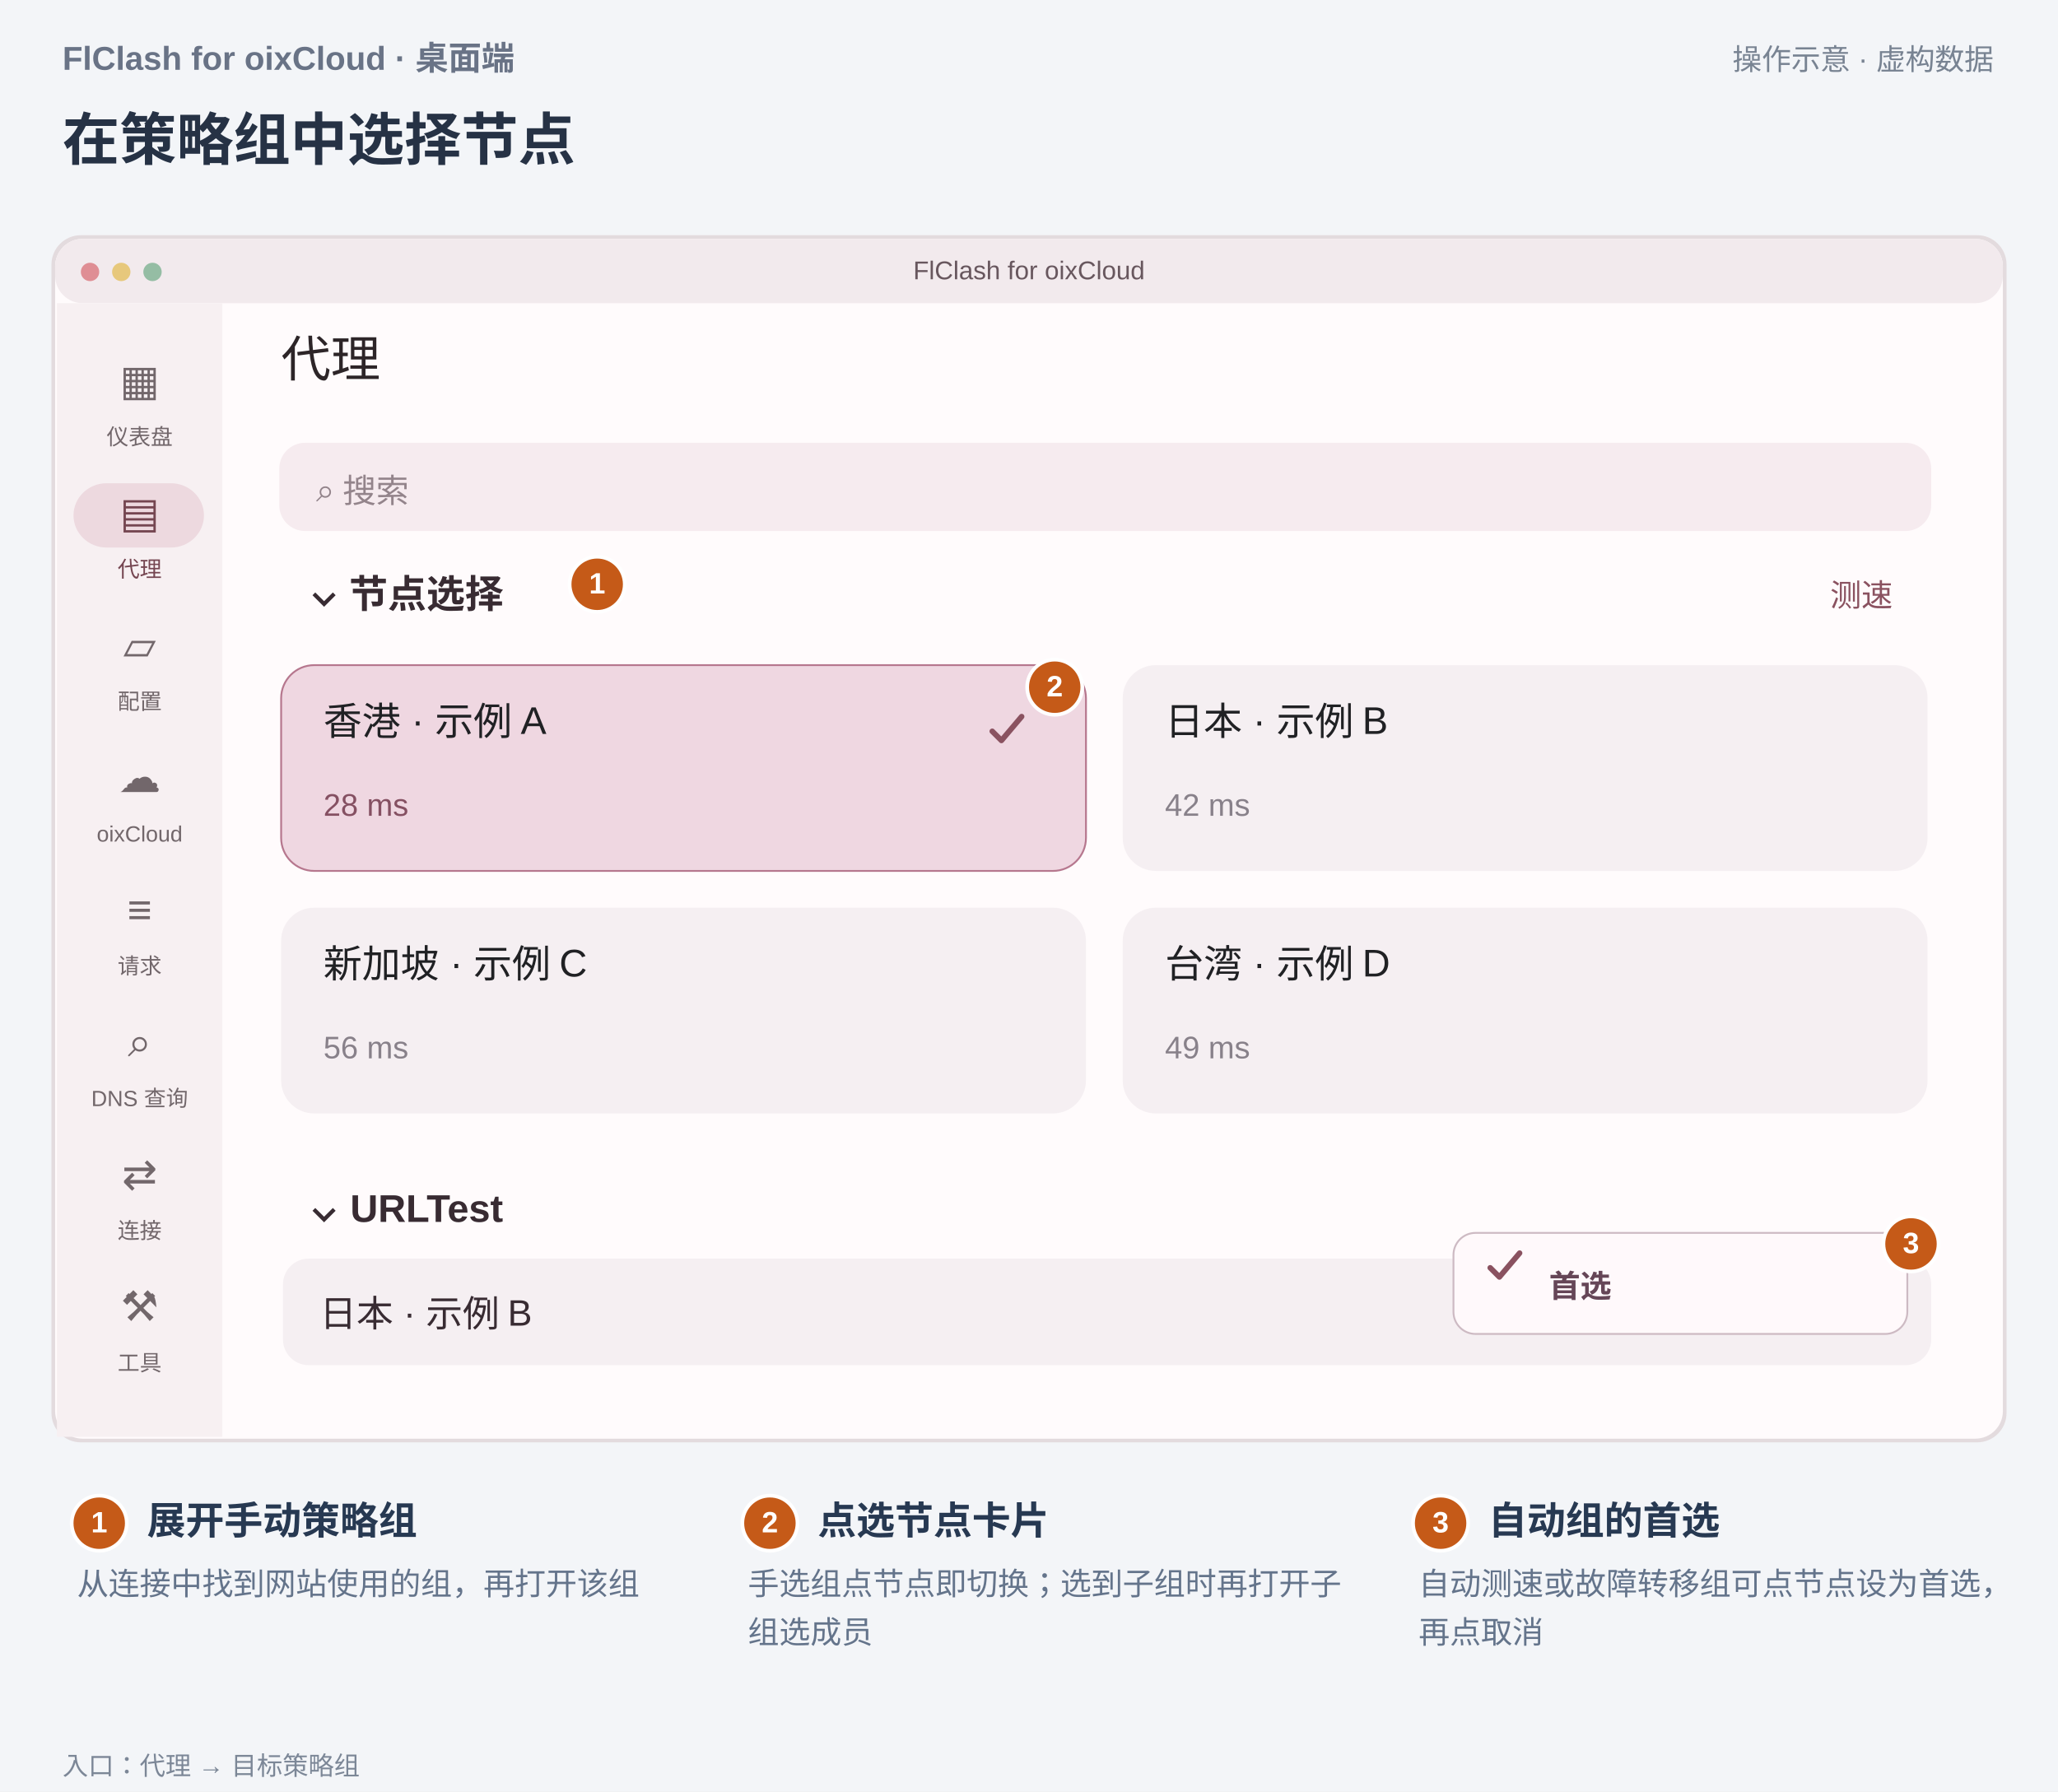
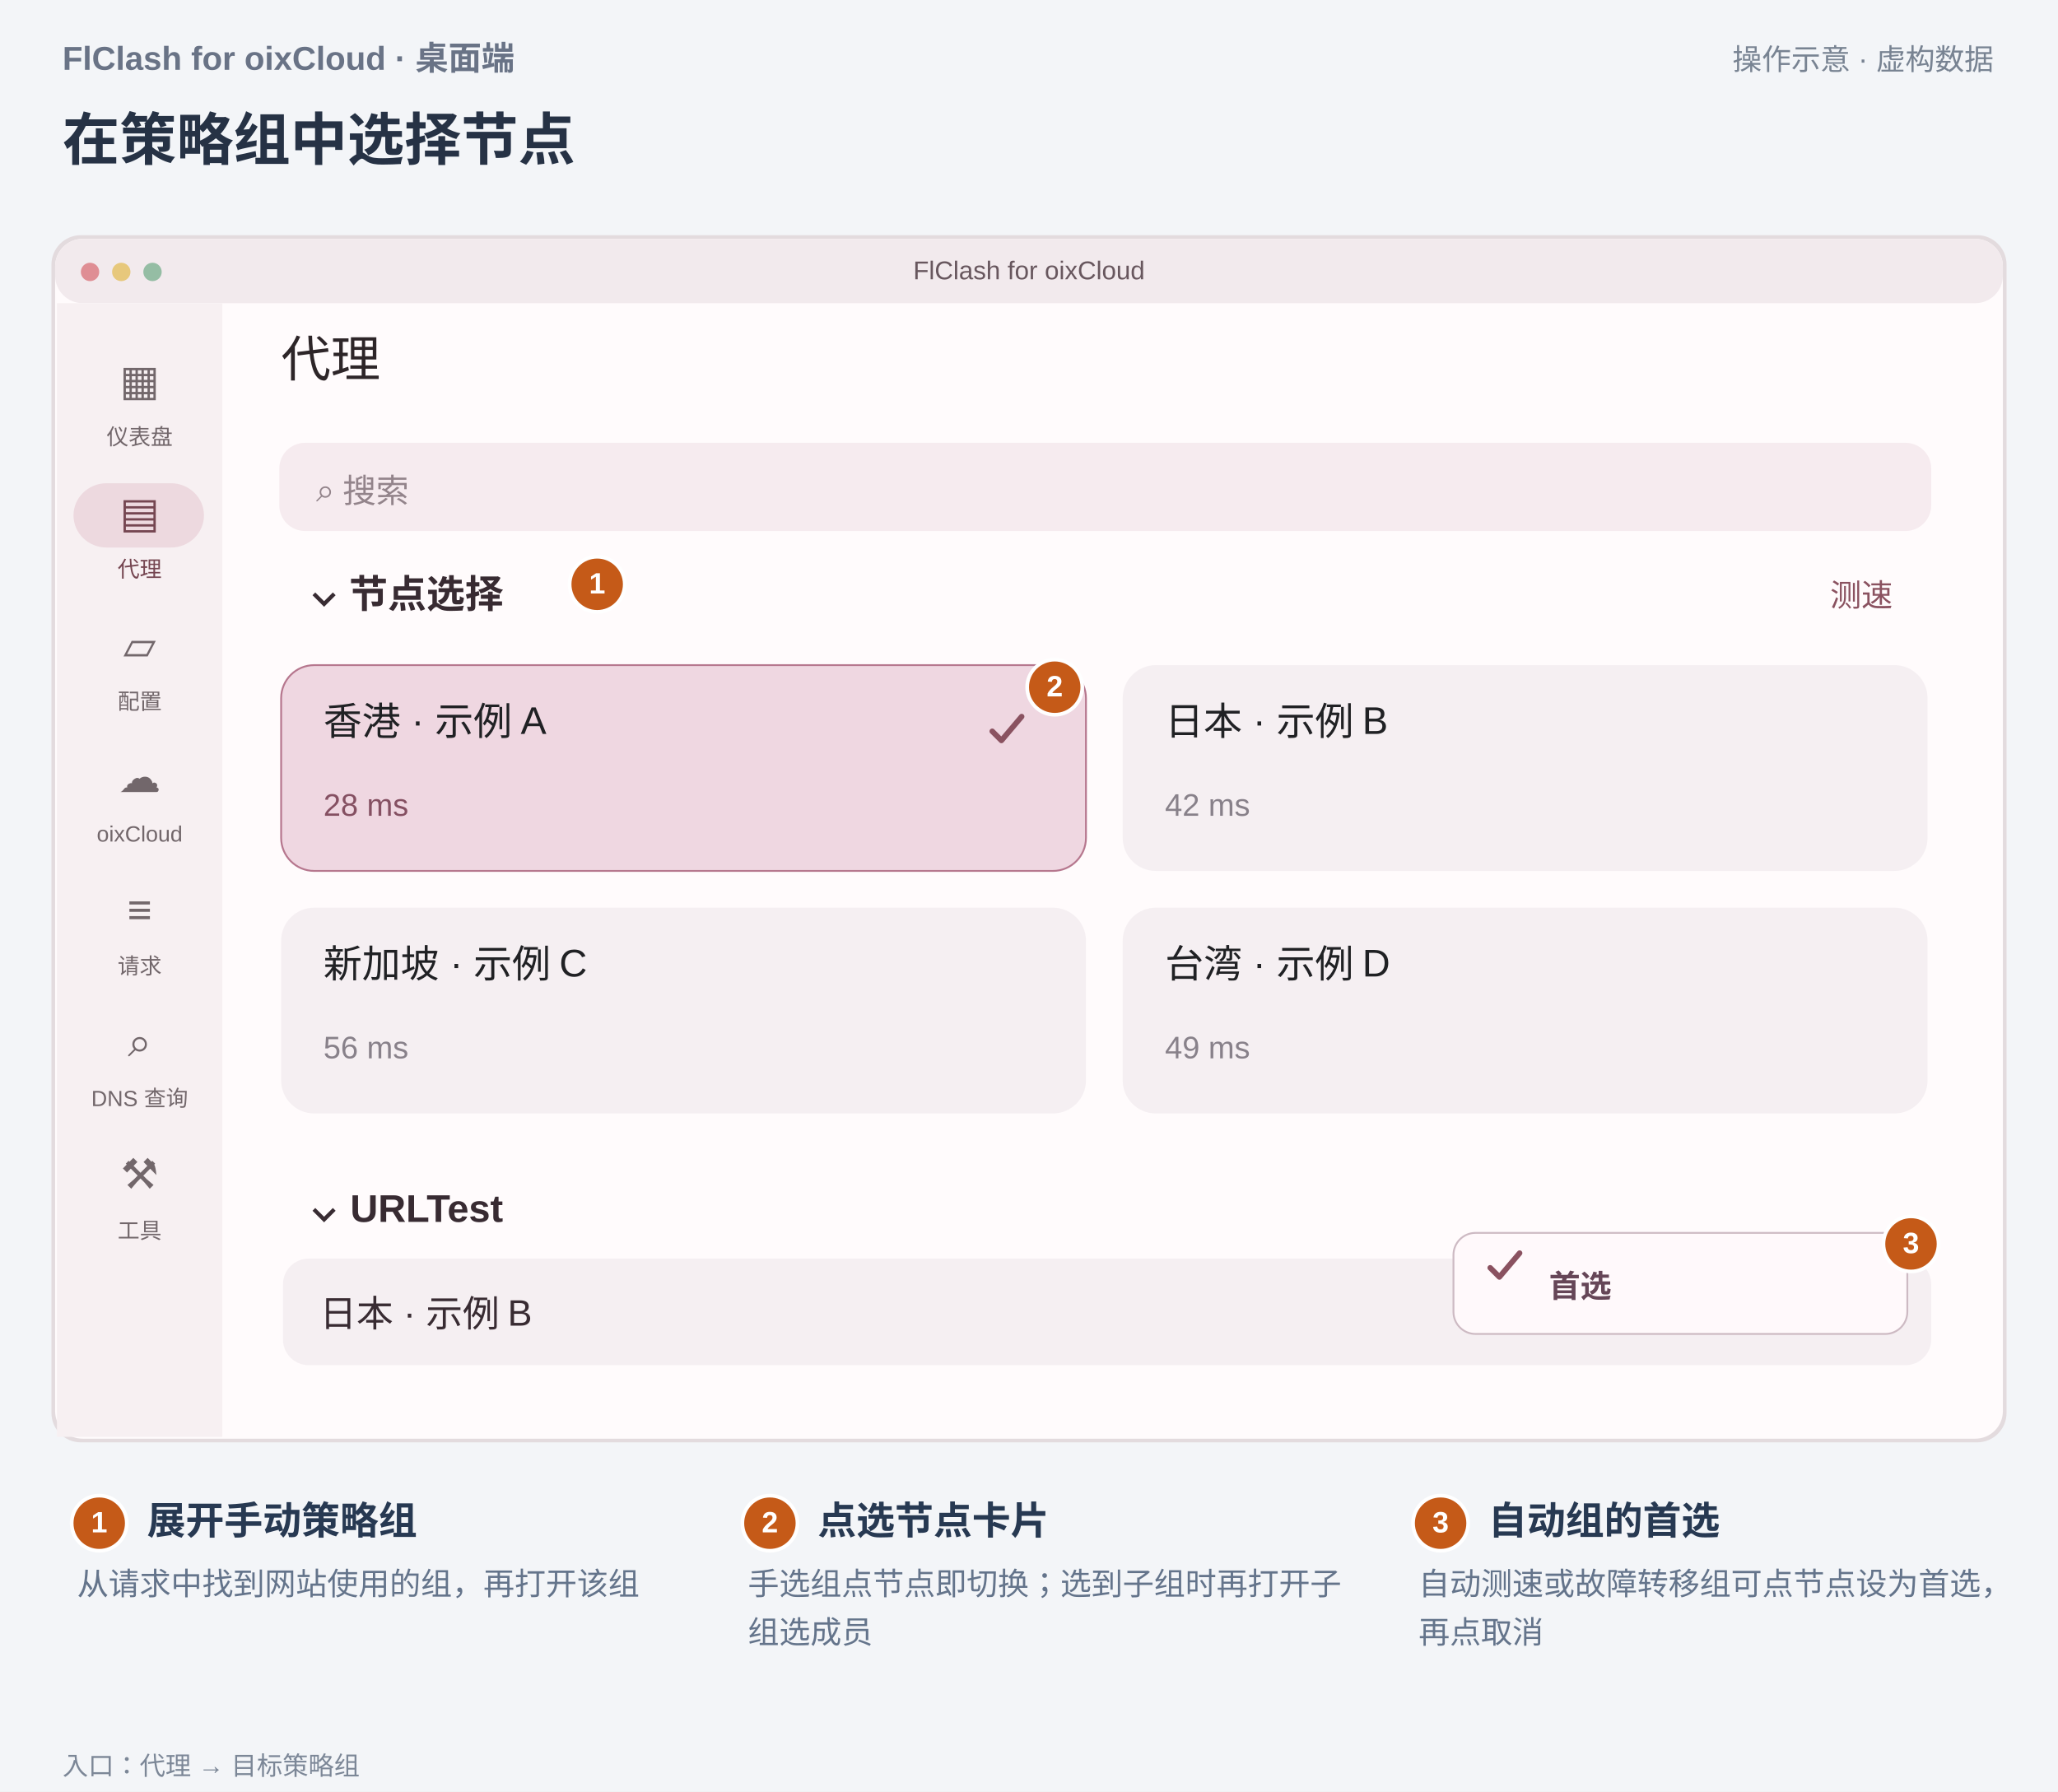
<svg xmlns="http://www.w3.org/2000/svg" width="1120" height="975" viewBox="0 0 1120 975" role="img" aria-labelledby="title desc">
  <g font-family="-apple-system,BlinkMacSystemFont,'PingFang SC','Segoe UI',Arial,sans-serif">
    <rect x="0" y="0" width="1120" height="975" rx="0" fill="#f3f5f8" stroke="none" />
    <text x="34" y="38" font-size="18" fill="#697386" font-weight="600" text-anchor="start">FlClash for oixCloud · 桌面端</text>
    <text x="1085" y="38" font-size="16" fill="#788392" font-weight="500" text-anchor="end">操作示意 · 虚构数据</text>
    <text x="34" y="87" font-size="31" fill="#263245" font-weight="700" text-anchor="start">在策略组中选择节点</text>
    <rect x="28" y="128" width="1064" height="657" rx="16" fill="#e3dbde" stroke="none" />
    <rect x="30" y="130" width="1060" height="653" rx="15" fill="#fffbfc" stroke="none" />
    <rect x="30" y="130" width="1060" height="35" rx="15" fill="#f2eaed" stroke="none" />
    <circle cx="49" cy="148" r="5" fill="#df8e94" stroke="none" stroke-width="1" />
    <circle cx="66" cy="148" r="5" fill="#e7c87c" stroke="none" stroke-width="1" />
    <circle cx="83" cy="148" r="5" fill="#95bda4" stroke="none" stroke-width="1" />
    <text x="560" y="152" font-size="14" fill="#68575e" font-weight="500" text-anchor="middle">FlClash for oixCloud</text>
    <rect x="31" y="165" width="90" height="617" rx="0" fill="#f7f0f2" stroke="none" />
    <text x="76" y="215" font-size="23" fill="#72676b" font-weight="500" text-anchor="middle">▦</text>
    <text x="76" y="242" font-size="12" fill="#72676b" font-weight="500" text-anchor="middle">仪表盘</text>
    <rect x="40" y="263" width="71" height="35" rx="18" fill="#edd9df" stroke="none" />
    <text x="76" y="287" font-size="23" fill="#754651" font-weight="500" text-anchor="middle">▤</text>
    <text x="76" y="314" font-size="12" fill="#754651" font-weight="500" text-anchor="middle">代理</text>
    <text x="76" y="359" font-size="23" fill="#72676b" font-weight="500" text-anchor="middle">▱</text>
    <text x="76" y="386" font-size="12" fill="#72676b" font-weight="500" text-anchor="middle">配置</text>
    <text x="76" y="431" font-size="23" fill="#72676b" font-weight="500" text-anchor="middle">☁</text>
    <text x="76" y="458" font-size="12" fill="#72676b" font-weight="500" text-anchor="middle">oixCloud</text>
    <text x="76" y="503" font-size="23" fill="#72676b" font-weight="500" text-anchor="middle">≡</text>
    <text x="76" y="530" font-size="12" fill="#72676b" font-weight="500" text-anchor="middle">请求</text>
    <text x="76" y="575" font-size="23" fill="#72676b" font-weight="500" text-anchor="middle">⌕</text>
    <text x="76" y="602" font-size="12" fill="#72676b" font-weight="500" text-anchor="middle">DNS 查询</text>
-     <text x="76" y="647" font-size="23" fill="#72676b" font-weight="500" text-anchor="middle">⇄</text>
-     <text x="76" y="674" font-size="12" fill="#72676b" font-weight="500" text-anchor="middle">连接</text>
-     <text x="76" y="719" font-size="23" fill="#72676b" font-weight="500" text-anchor="middle">⚒</text>
-     <text x="76" y="746" font-size="12" fill="#72676b" font-weight="500" text-anchor="middle">工具</text>
+     <text x="76" y="647" font-size="23" fill="#72676b" font-weight="500" text-anchor="middle">⚒</text>
+     <text x="76" y="674" font-size="12" fill="#72676b" font-weight="500" text-anchor="middle">工具</text>
    <text x="153" y="205" font-size="27" fill="#2d2528" font-weight="500" text-anchor="start">代理</text>
    <rect x="152" y="241" width="899" height="48" rx="14" fill="#f6ebef" stroke="none" />
    <text x="172" y="273" font-size="18" fill="#93848b" font-weight="400" text-anchor="start">⌕  搜索</text>
    <text x="168" y="330" font-size="21" fill="#382b32" font-weight="600" text-anchor="start">⌄  节点选择</text>
    <text x="1030" y="330" font-size="17" fill="#8a5260" font-weight="500" text-anchor="end">测速</text>
    <circle cx="325" cy="318" r="15" fill="#c55a18" stroke="#fff" stroke-width="2" />
    <text x="325" y="323" font-size="16" fill="#fff" font-weight="700" text-anchor="middle">1</text>
    <rect x="153" y="362" width="438" height="112" rx="18" fill="#efd7e1" stroke="#b6778e" />
    <text x="176" y="400" font-size="21" fill="#202124" font-weight="400" text-anchor="start">香港 · 示例 A</text>
    <text x="176" y="444" font-size="17" fill="#855062" font-weight="400" text-anchor="start">28 ms</text>
    <circle cx="574" cy="374" r="15" fill="#c55a18" stroke="#fff" stroke-width="2" />
    <text x="574" y="379" font-size="16" fill="#fff" font-weight="700" text-anchor="middle">2</text>
    <path d="M540 398l5 5 11-13" fill="none" stroke="#8a5260" stroke-width="3" stroke-linecap="round" stroke-linejoin="round" />
    <rect x="611" y="362" width="438" height="112" rx="18" fill="#f5eff2" stroke="none" />
    <text x="634" y="400" font-size="21" fill="#202124" font-weight="400" text-anchor="start">日本 · 示例 B</text>
    <text x="634" y="444" font-size="17" fill="#88818a" font-weight="400" text-anchor="start">42 ms</text>
    <rect x="153" y="494" width="438" height="112" rx="18" fill="#f5eff2" stroke="none" />
    <text x="176" y="532" font-size="21" fill="#202124" font-weight="400" text-anchor="start">新加坡 · 示例 C</text>
    <text x="176" y="576" font-size="17" fill="#88818a" font-weight="400" text-anchor="start">56 ms</text>
    <rect x="611" y="494" width="438" height="112" rx="18" fill="#f5eff2" stroke="none" />
    <text x="634" y="532" font-size="21" fill="#202124" font-weight="400" text-anchor="start">台湾 · 示例 D</text>
    <text x="634" y="576" font-size="17" fill="#88818a" font-weight="400" text-anchor="start">49 ms</text>
    <text x="168" y="665" font-size="21" fill="#382b32" font-weight="600" text-anchor="start">⌄  URLTest</text>
    <rect x="154" y="685" width="897" height="58" rx="14" fill="#f5eff2" stroke="none" />
    <text x="174" y="722" font-size="20" fill="#382b32" font-weight="500" text-anchor="start">日本 · 示例 B</text>
    <rect x="791" y="671" width="247" height="55" rx="12" fill="#fff9fb" stroke="#cdbac3" />
    <path d="M811 690l5 5 11-13" fill="none" stroke="#8a5260" stroke-width="3" stroke-linecap="round" stroke-linejoin="round" />
    <text x="843" y="706" font-size="17" fill="#664657" font-weight="600" text-anchor="start">首选</text>
    <circle cx="1040" cy="677" r="15" fill="#c55a18" stroke="#fff" stroke-width="2" />
    <text x="1040" y="682" font-size="16" fill="#fff" font-weight="700" text-anchor="middle">3</text>
    <circle cx="54" cy="829" r="15" fill="#c55a18" stroke="#fff" stroke-width="2" />
    <text x="54" y="834" font-size="16" fill="#fff" font-weight="700" text-anchor="middle">1</text>
    <text x="80" y="835" font-size="21" fill="#273952" font-weight="600" text-anchor="start">展开手动策略组</text>
-     <text x="42" y="868" font-size="17" fill="#64748b" font-weight="400" text-anchor="start">从连接中找到网站使用的组，再打开该组</text>
+     <text x="42" y="868" font-size="17" fill="#64748b" font-weight="400" text-anchor="start">从请求中找到网站使用的组，再打开该组</text>
    <circle cx="419" cy="829" r="15" fill="#c55a18" stroke="#fff" stroke-width="2" />
    <text x="419" y="834" font-size="16" fill="#fff" font-weight="700" text-anchor="middle">2</text>
    <text x="445" y="835" font-size="21" fill="#273952" font-weight="600" text-anchor="start">点选节点卡片</text>
    <text x="407" y="868" font-size="17" fill="#64748b" font-weight="400" text-anchor="start">手选组点节点即切换；选到子组时再打开子</text>
    <text x="407" y="894.35" font-size="17" fill="#64748b" font-weight="400" text-anchor="start">组选成员</text>
    <circle cx="784" cy="829" r="15" fill="#c55a18" stroke="#fff" stroke-width="2" />
    <text x="784" y="834" font-size="16" fill="#fff" font-weight="700" text-anchor="middle">3</text>
    <text x="810" y="835" font-size="21" fill="#273952" font-weight="600" text-anchor="start">自动组的首选</text>
    <text x="772" y="868" font-size="17" fill="#64748b" font-weight="400" text-anchor="start">自动测速或故障转移组可点节点设为首选，</text>
    <text x="772" y="894.35" font-size="17" fill="#64748b" font-weight="400" text-anchor="start">再点取消</text>
    <text x="34" y="966" font-size="14" fill="#7c8797" font-weight="400" text-anchor="start">入口：代理 → 目标策略组</text>
  </g>
</svg>
